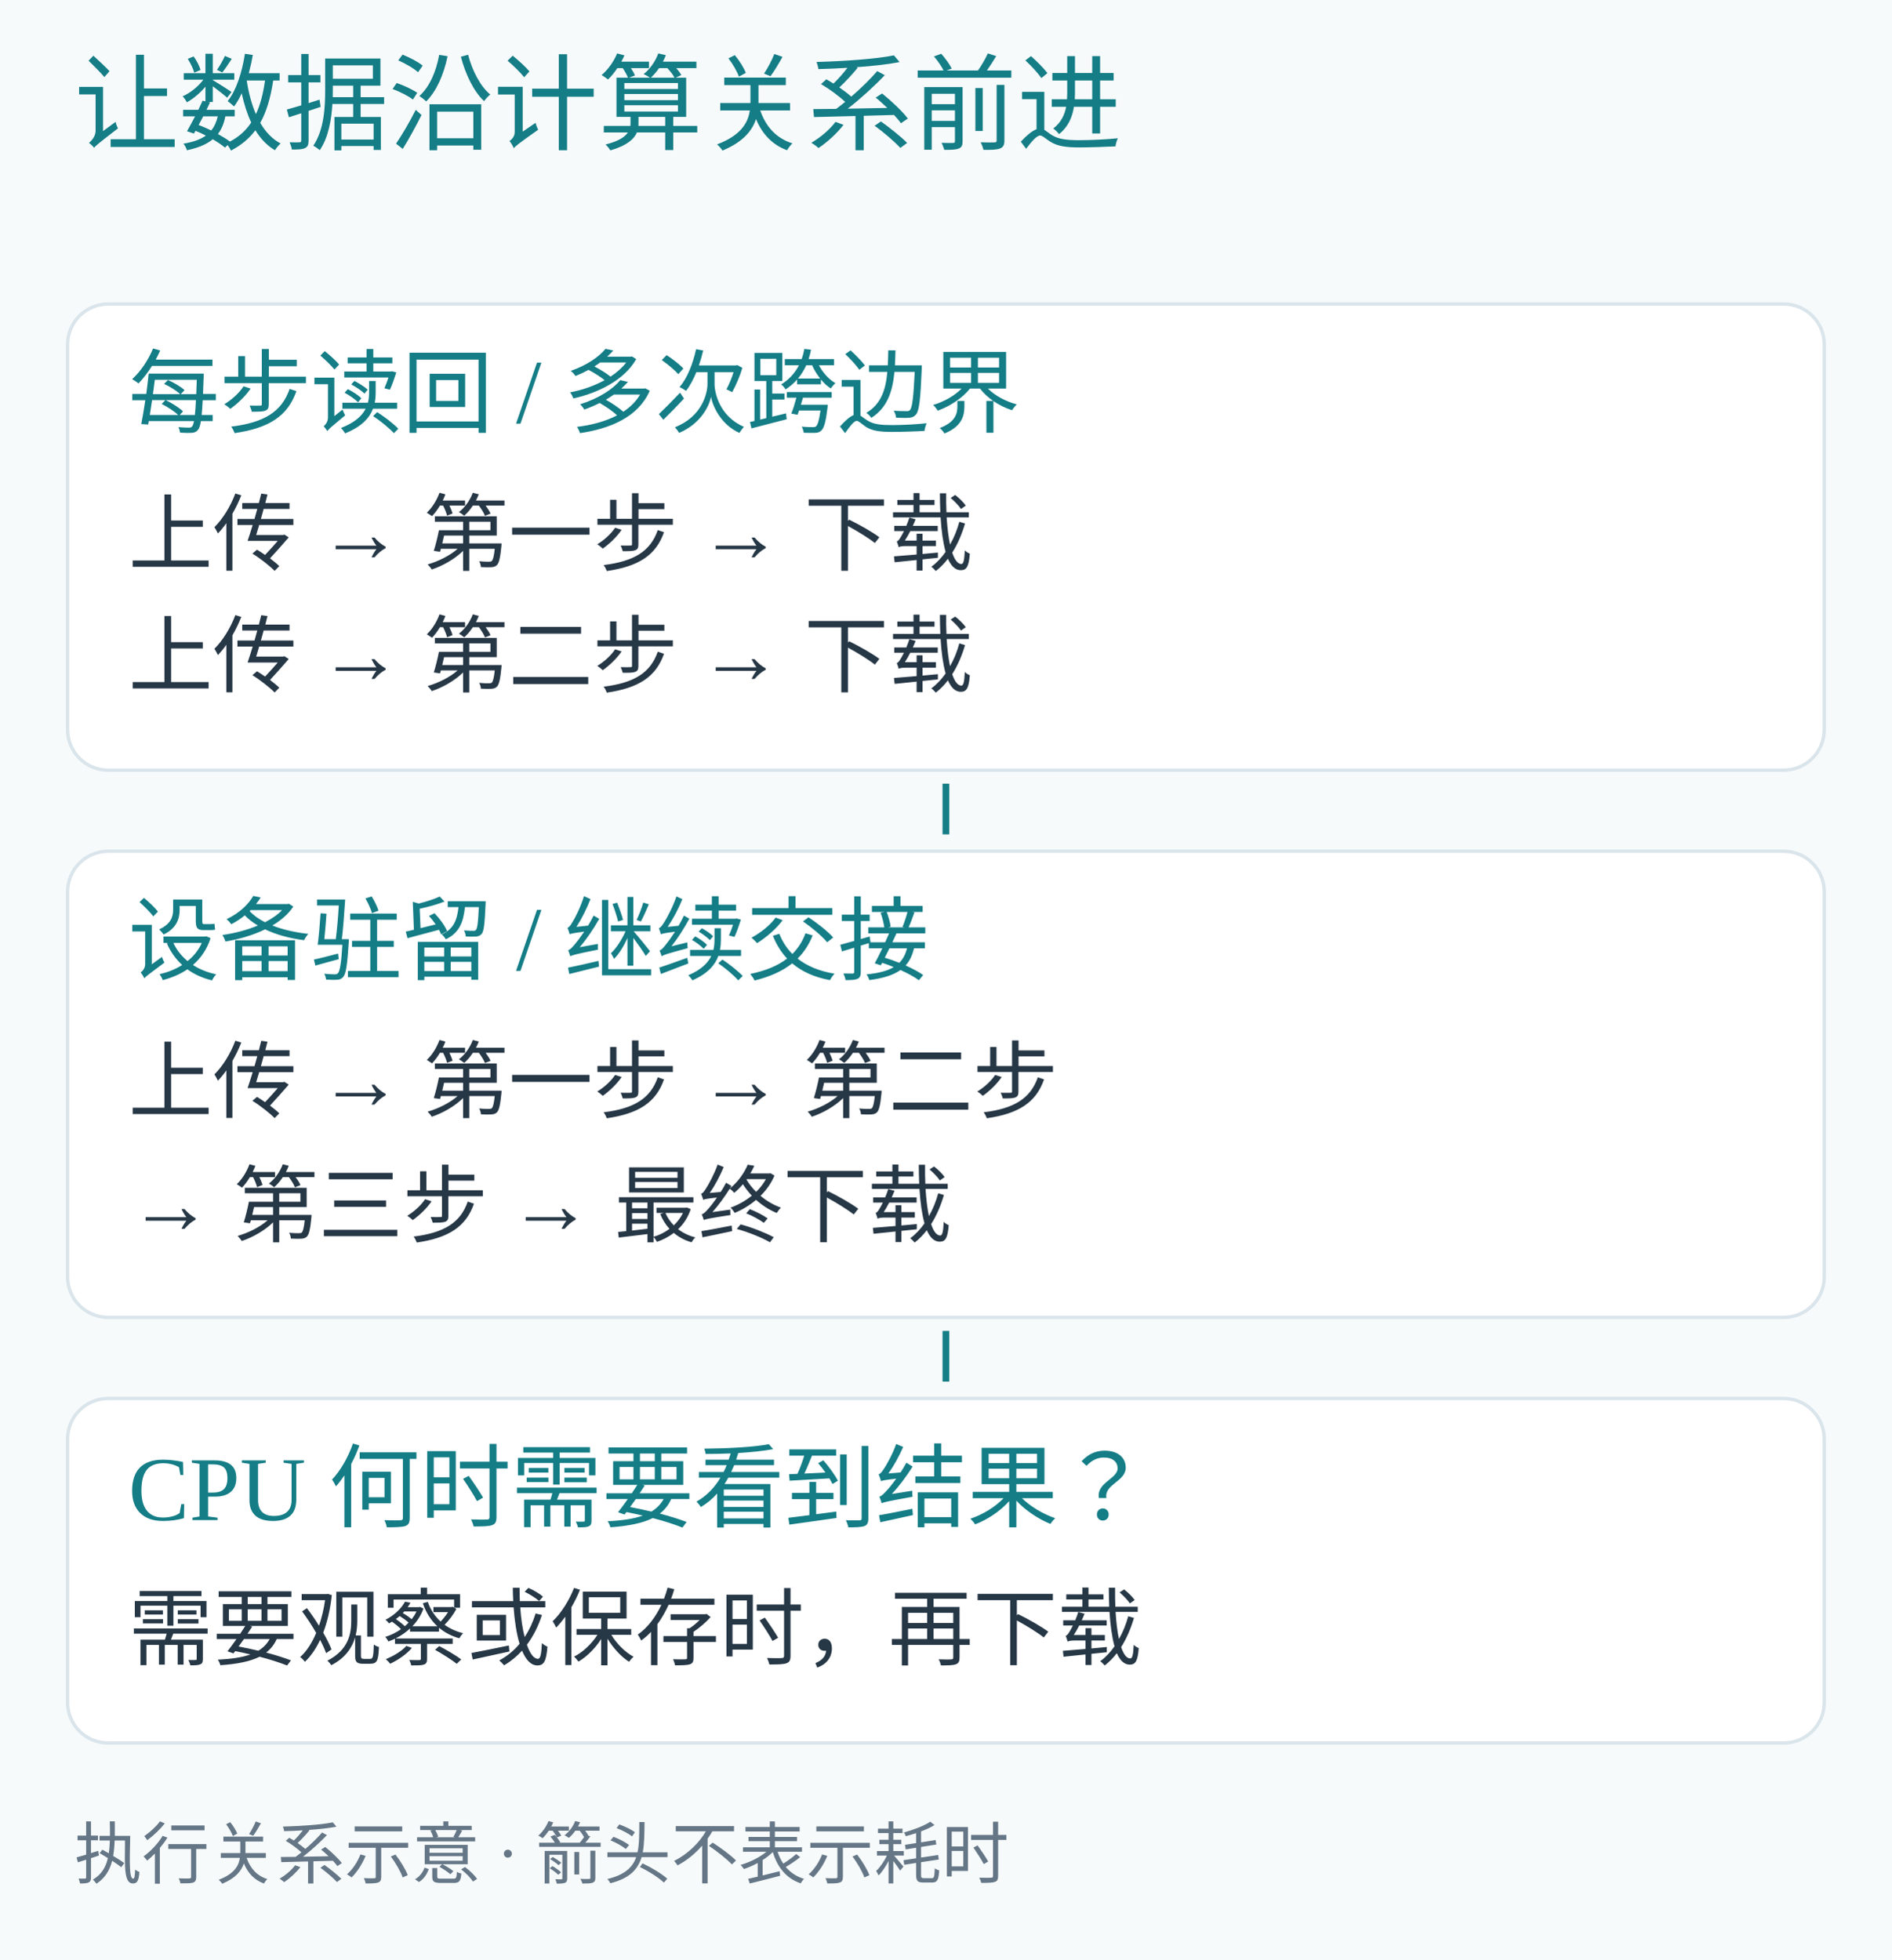
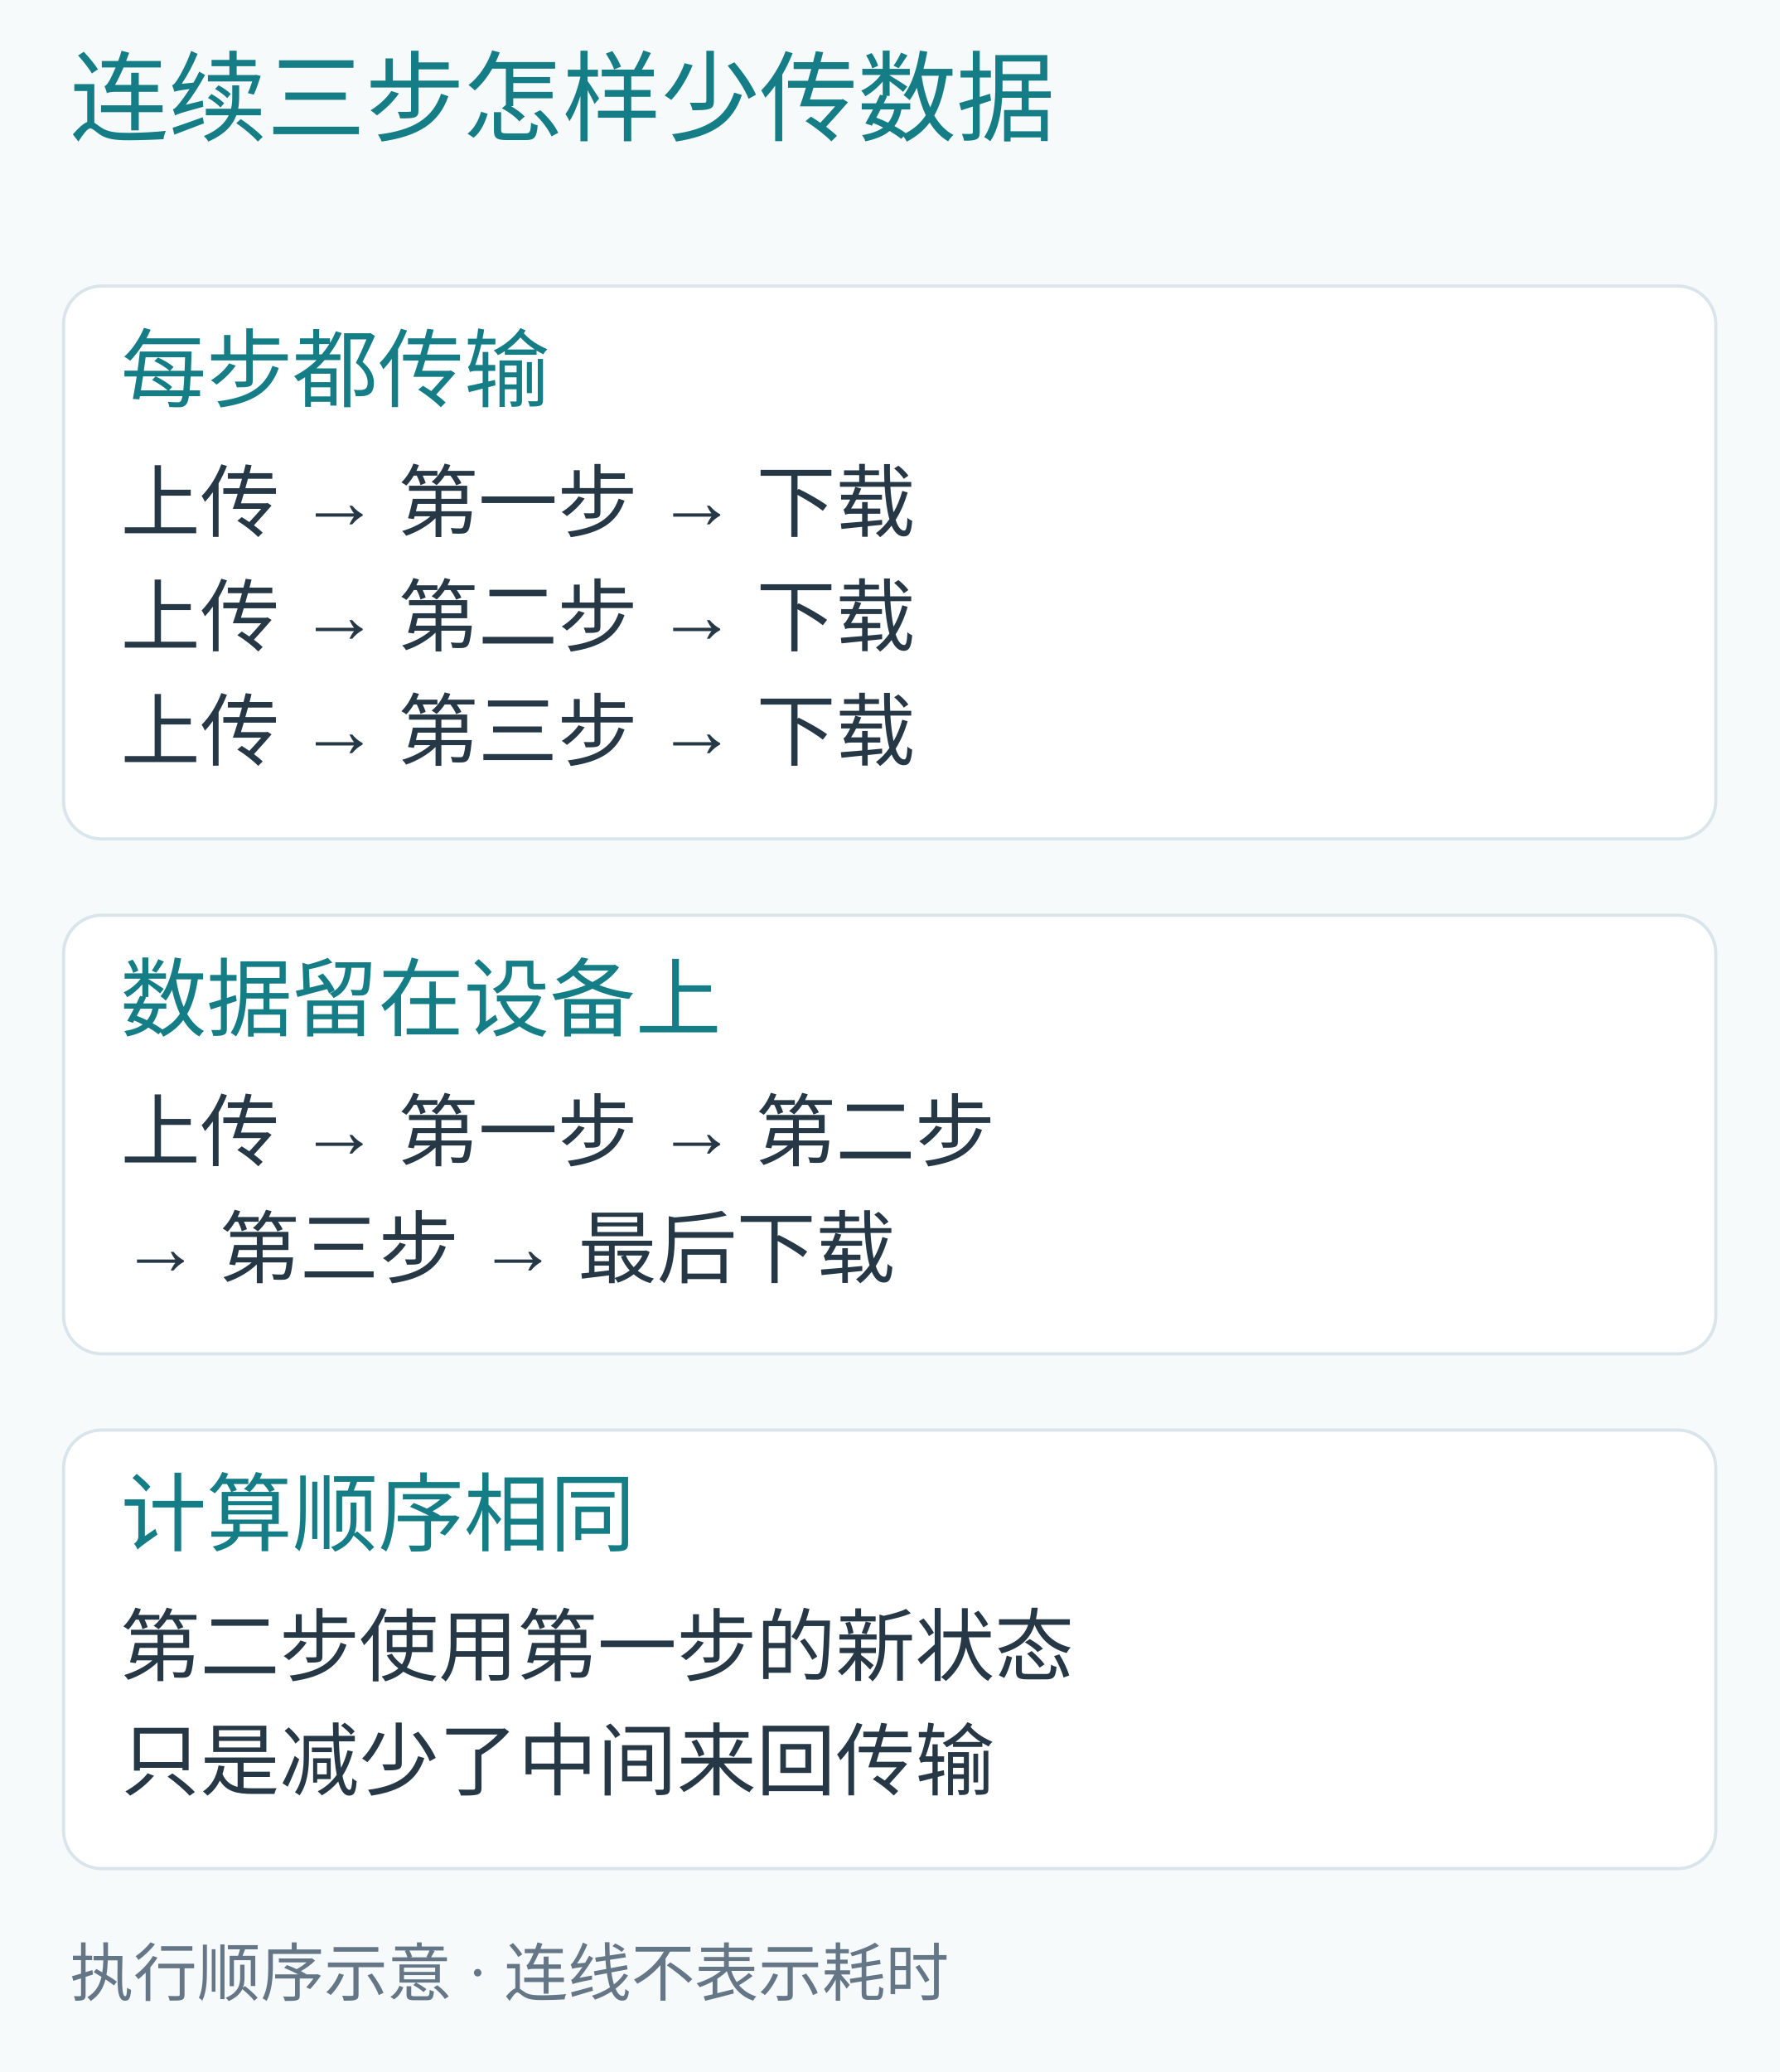
- <svg xmlns="http://www.w3.org/2000/svg" width="560" height="580" viewBox="0 0 560 580">
-   <rect x="0" y="0" width="560" height="580" rx="0" fill="#f7fafb" stroke="#f7fafb" />
-   <text x="22" y="42" fill="#147d86" font-size="31">让数据沿计算关系前进</text>
-   <rect x="20" y="90" width="520" height="138" rx="12" fill="#ffffff" stroke="#d9e4eb" />
-   <text x="38" y="126" fill="#147d86" font-size="27">每步读回 / 多次跨边界</text>
+ <svg xmlns="http://www.w3.org/2000/svg" width="560" height="652">
+   <rect x="0" y="0" width="560" height="652" rx="0" fill="#f7fafb" stroke="#f7fafb" />
+   <text x="22" y="42" fill="#147d86" font-size="31">连续三步怎样少传数据</text>
+   <rect x="20" y="90" width="520" height="174" rx="12" fill="#ffffff" stroke="#d9e4eb" />
+   <text x="38" y="126" fill="#147d86" font-size="27">每步都传输</text>
  <text x="38" y="167" fill="#263746" font-size="25">上传 → 第一步 → 下载</text>
  <text x="38" y="203" fill="#263746" font-size="25">上传 → 第二步 → 下载</text>
-   <line x1="280" y1="232" x2="280" y2="247" stroke="#147d86" stroke-width="2" />
-   <rect x="20" y="252" width="520" height="138" rx="12" fill="#ffffff" stroke="#d9e4eb" />
-   <text x="38" y="288" fill="#147d86" font-size="27">设备驻留 / 继续交接</text>
-   <text x="38" y="329" fill="#263746" font-size="25">上传 → 第一步 → 第二步</text>
-   <text x="38" y="365" fill="#263746" font-size="25">→ 第三步 → 最终下载</text>
-   <line x1="280" y1="394" x2="280" y2="409" stroke="#147d86" stroke-width="2" />
-   <rect x="20" y="414" width="520" height="102" rx="12" fill="#ffffff" stroke="#d9e4eb" />
-   <text x="38" y="450" fill="#147d86" font-size="27">CPU 何时需要看到结果？</text>
-   <text x="38" y="491" fill="#263746" font-size="25">需要观察或保存时，再下载</text>
-   <text x="22" y="556" fill="#657787" font-size="20">执行关系示意 · 箭头不表示耗时</text>
+   <text x="38" y="239" fill="#263746" font-size="25">上传 → 第三步 → 下载</text>
+   <rect x="20" y="288" width="520" height="138" rx="12" fill="#ffffff" stroke="#d9e4eb" />
+   <text x="38" y="324" fill="#147d86" font-size="27">数据留在设备上</text>
+   <text x="38" y="365" fill="#263746" font-size="25">上传 → 第一步 → 第二步</text>
+   <text x="38" y="401" fill="#263746" font-size="25">→ 第三步 → 最后下载</text>
+   <rect x="20" y="450" width="520" height="138" rx="12" fill="#ffffff" stroke="#d9e4eb" />
+   <text x="38" y="486" fill="#147d86" font-size="27">计算顺序相同</text>
+   <text x="38" y="527" fill="#263746" font-size="25">第二步使用第一步的新状态</text>
+   <text x="38" y="563" fill="#263746" font-size="25">只是减少了中间来回传输</text>
+   <text x="22" y="628" fill="#657787" font-size="20">执行顺序示意 · 连线不表示耗时</text>
</svg>
